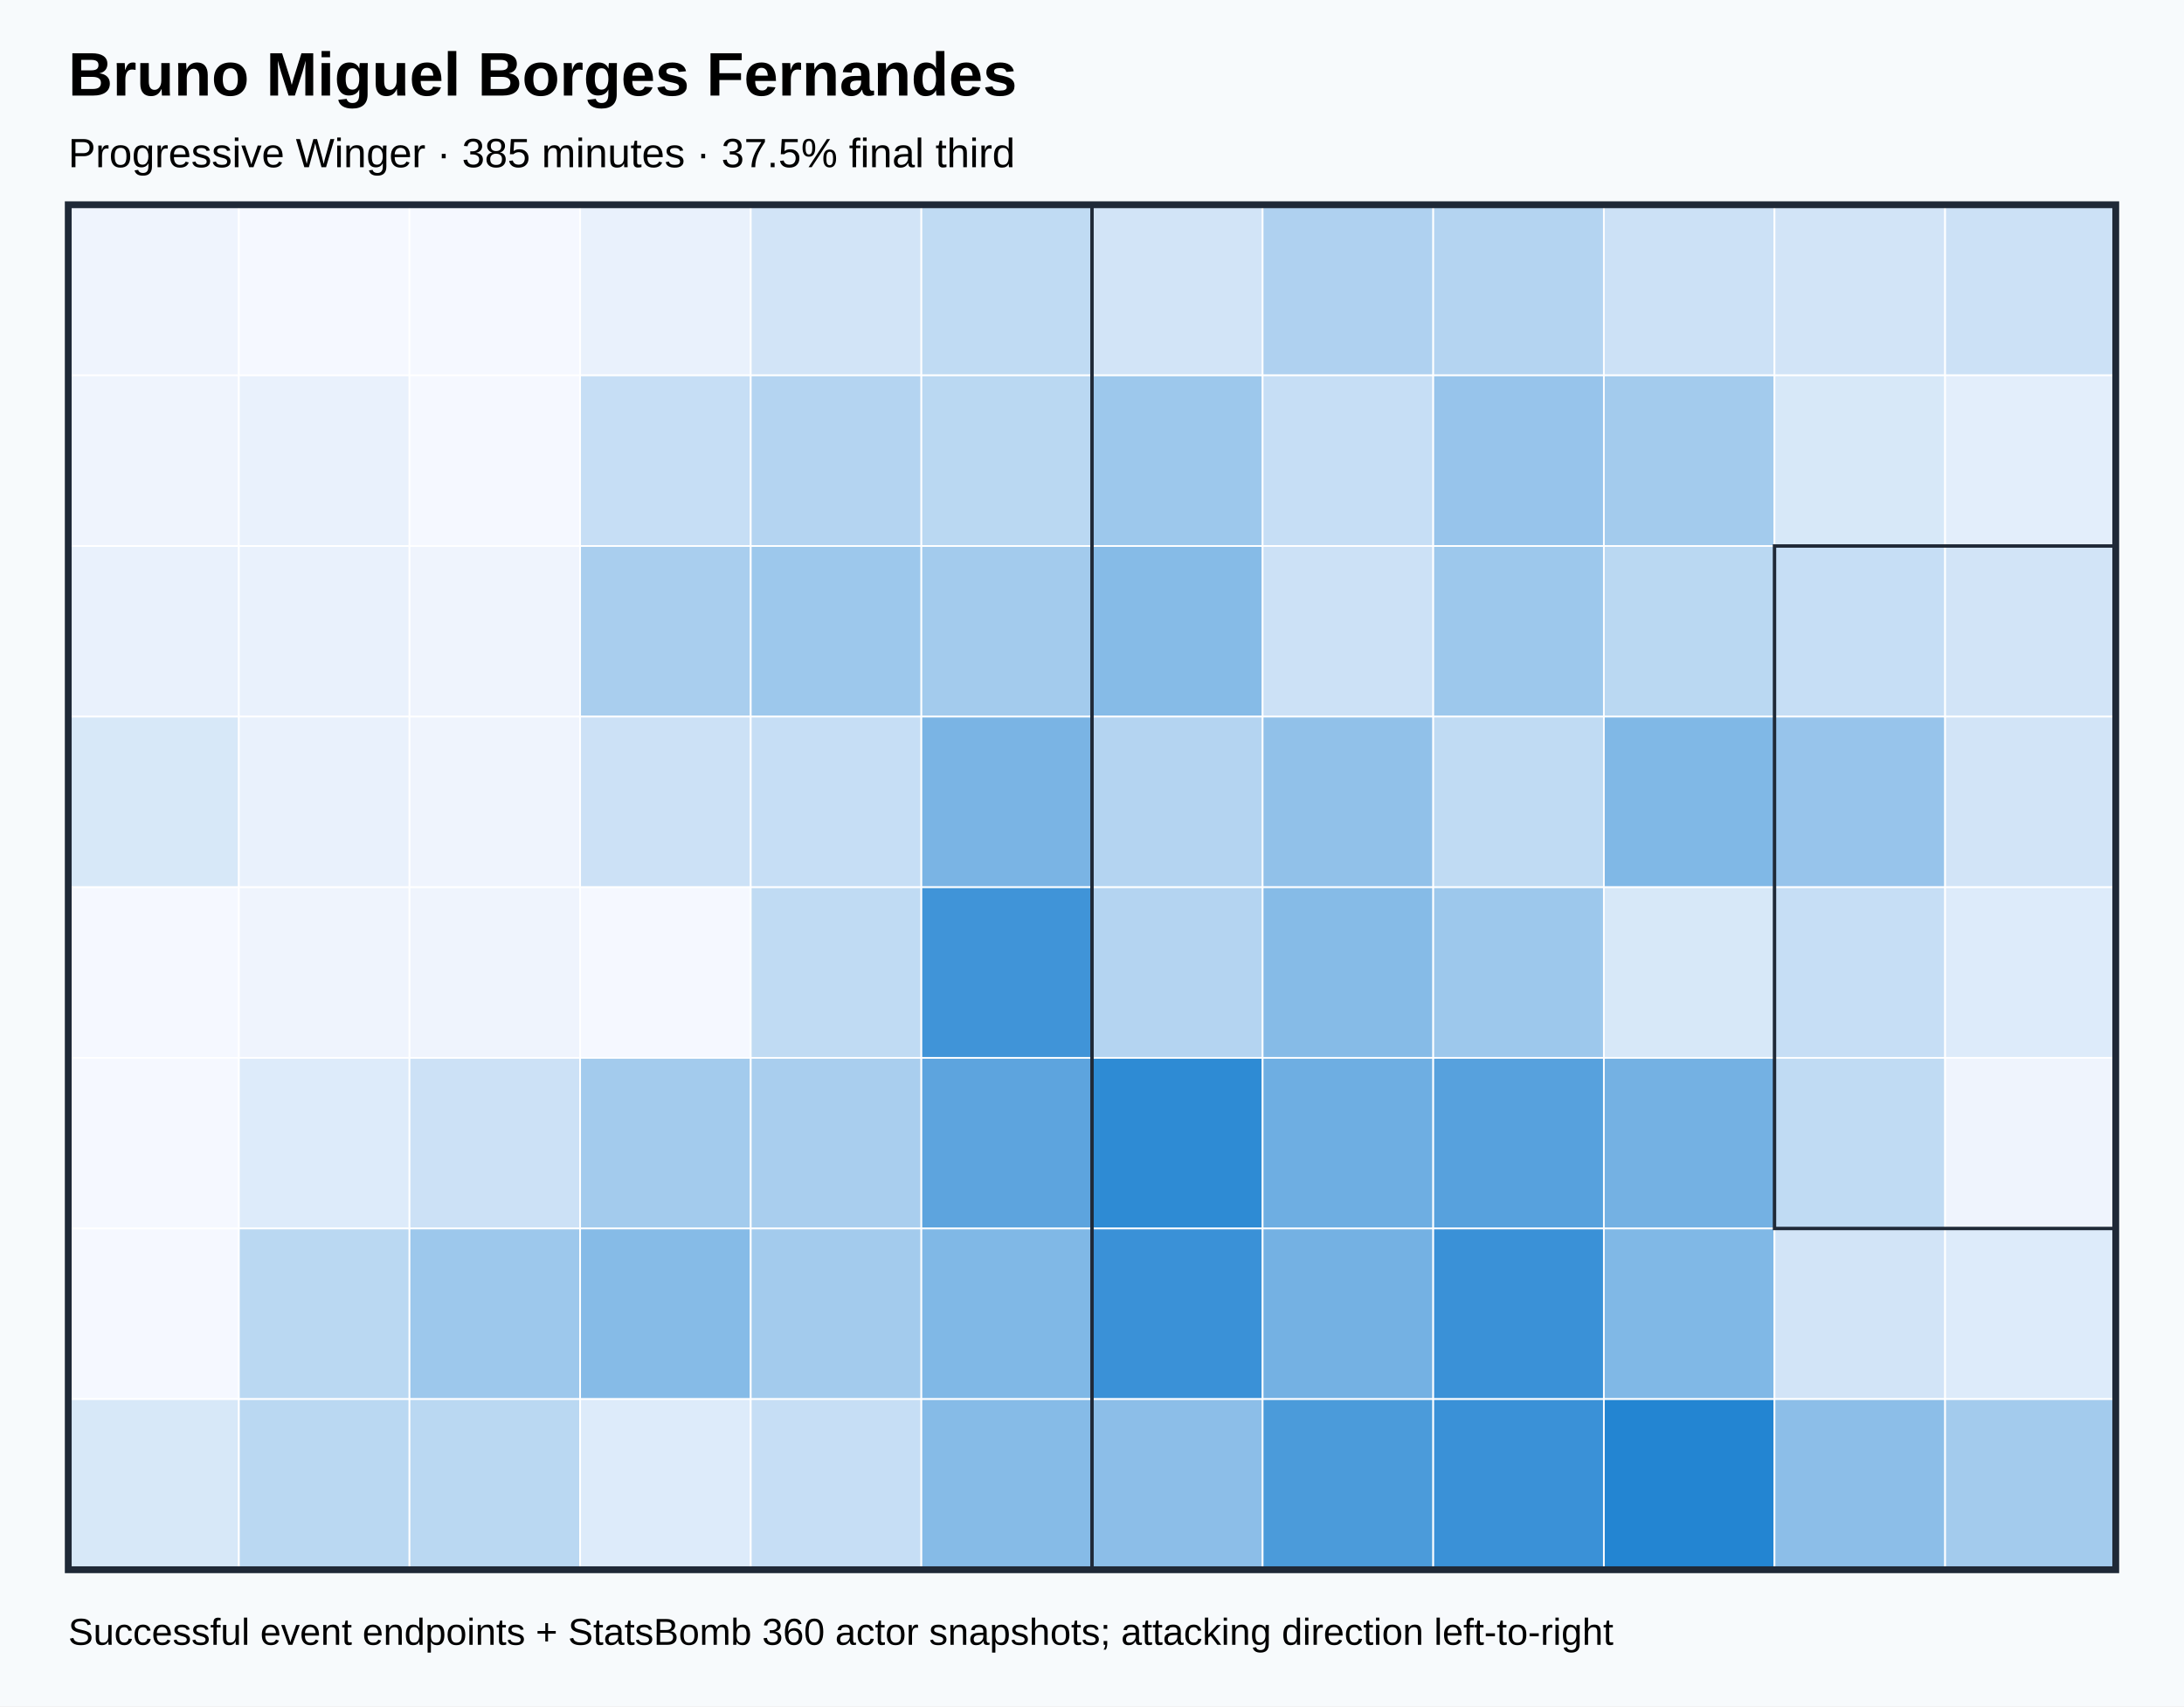
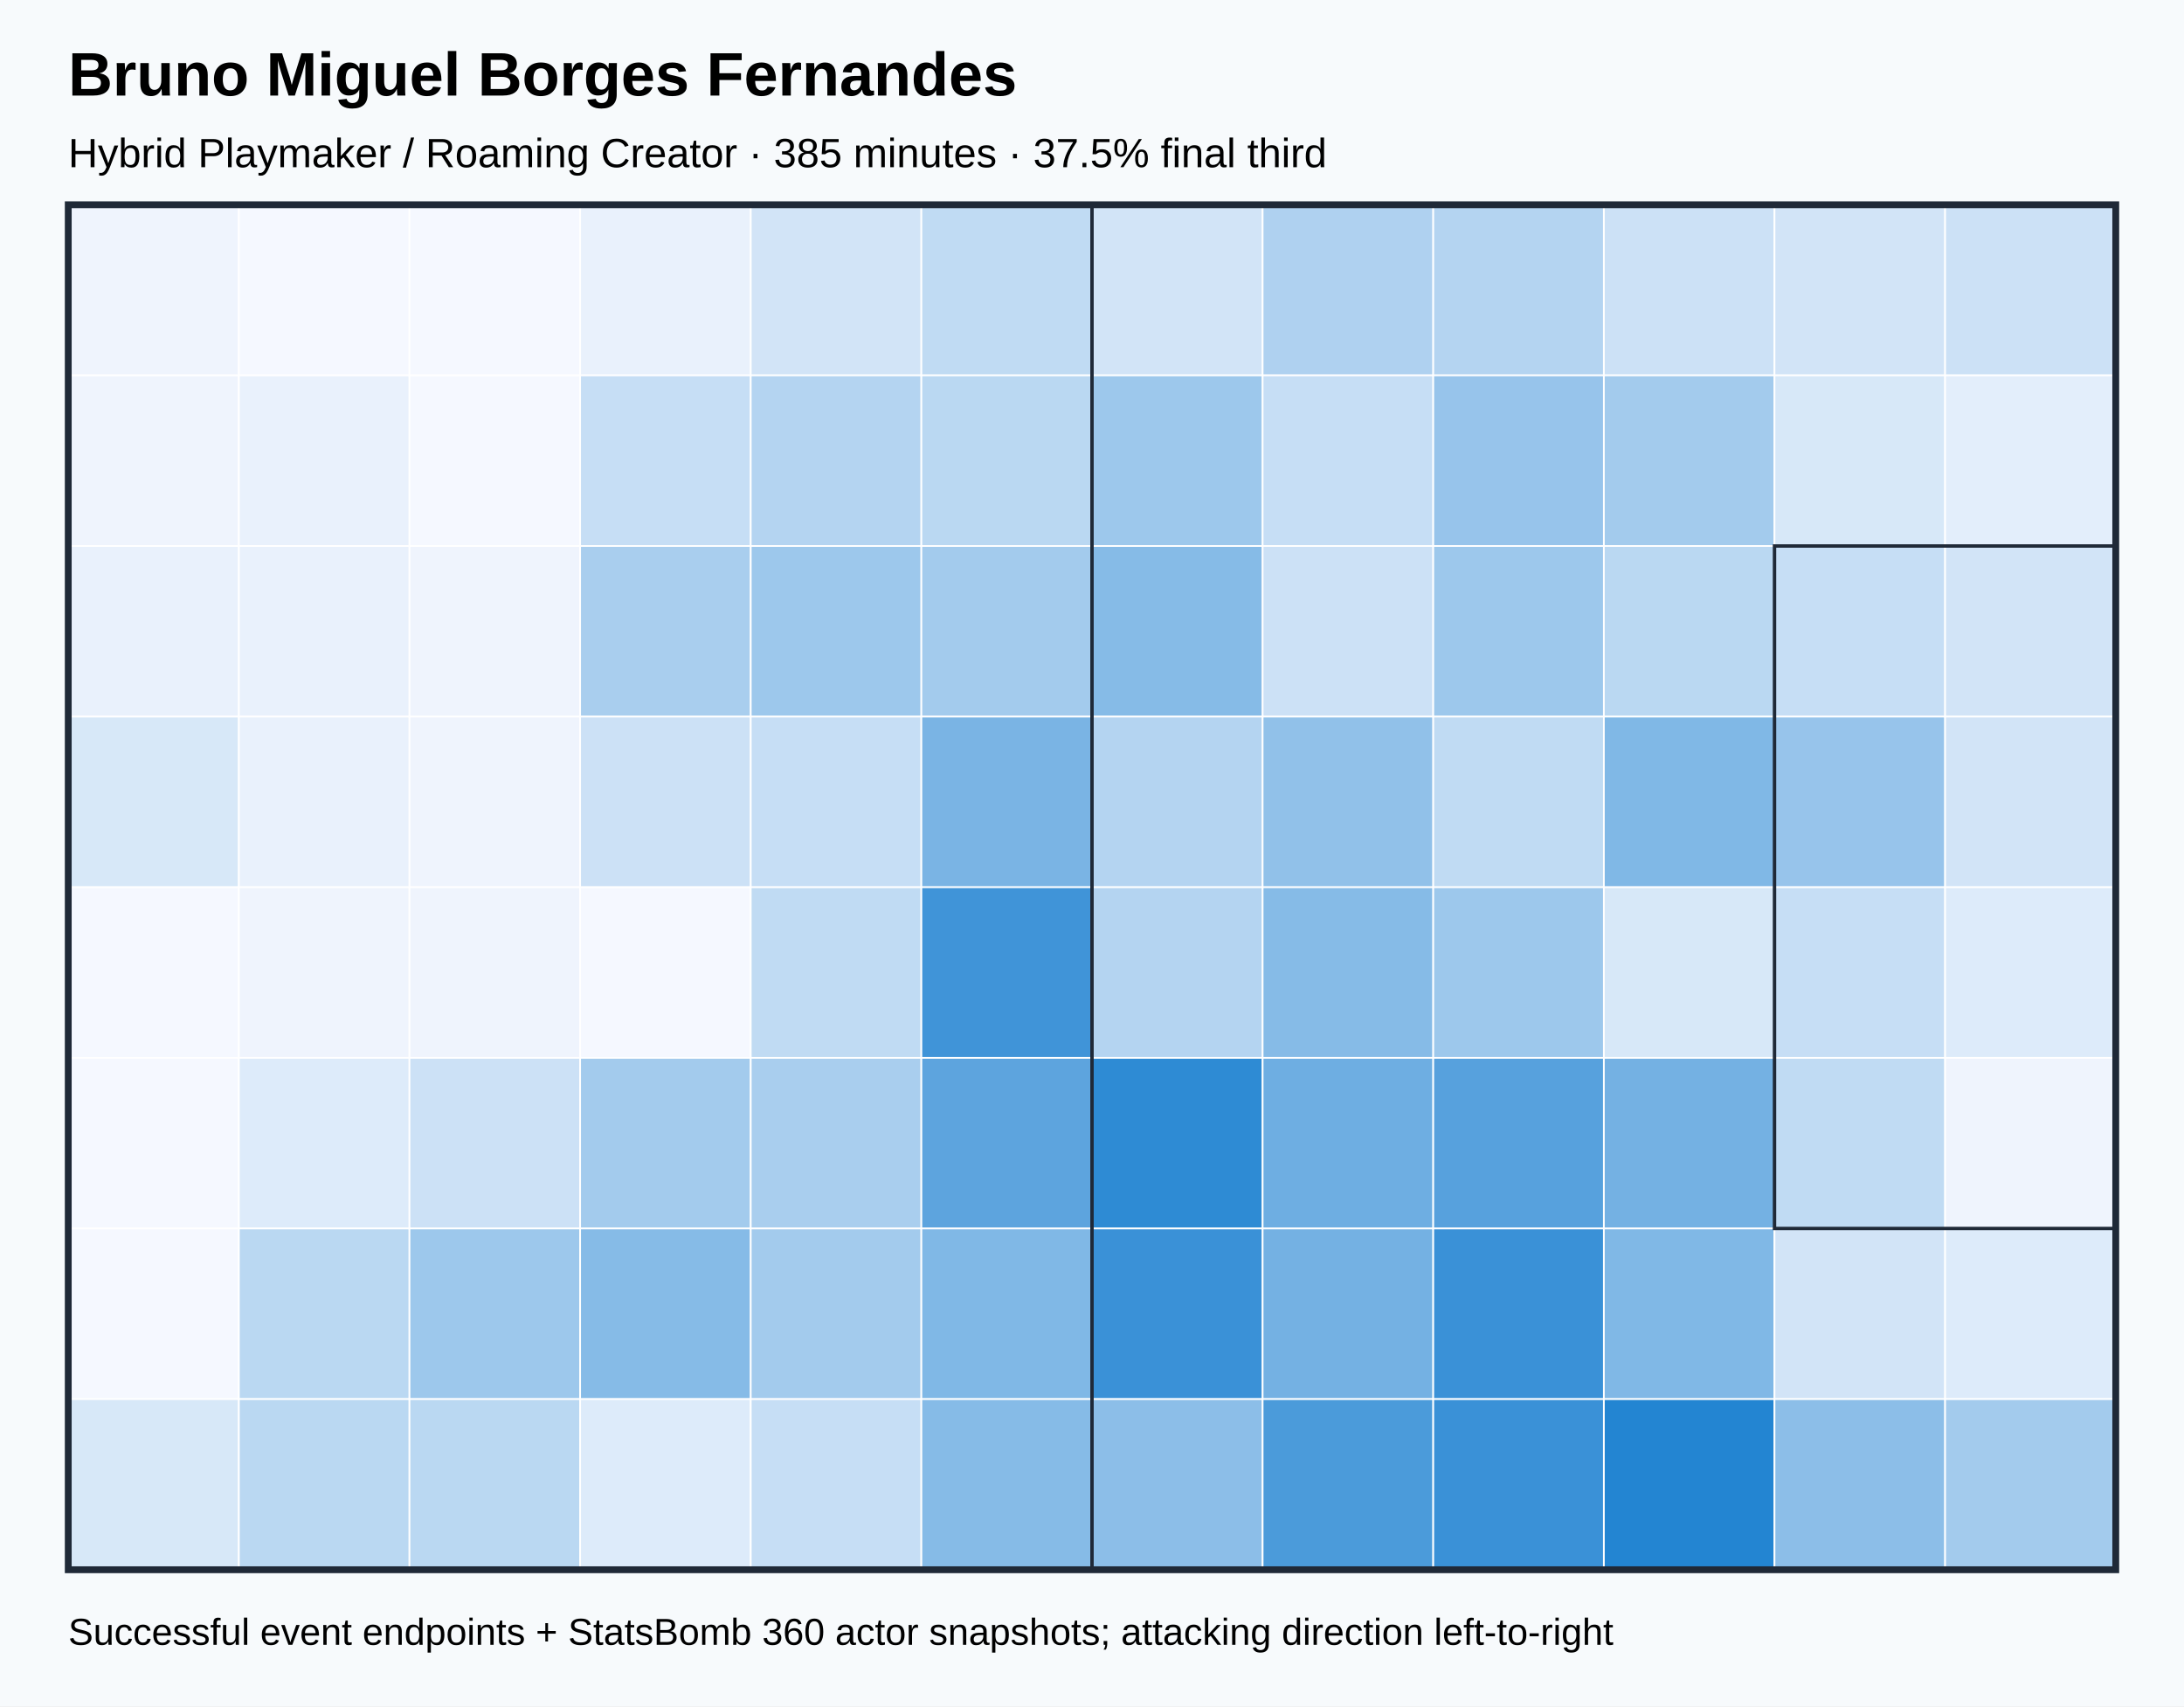
<svg xmlns="http://www.w3.org/2000/svg" width="640" height="500" viewBox="0 0 640 500" role="img">
  <rect width="640" height="500" fill="#f7fafc" />
  <text x="20" y="28" font-family="Arial" font-size="18" font-weight="700">Bruno Miguel Borges Fernandes</text>
-   <text x="20" y="49" font-family="Arial" font-size="12">Progressive Winger · 385 minutes · 37.5% final third</text>
+   <text x="20" y="49" font-family="Arial" font-size="12">Hybrid Playmaker / Roaming Creator · 385 minutes · 37.5% final third</text>
  <rect x="20" y="60" width="50" height="50" fill="rgb(239,244,253)" stroke="#ffffff" stroke-width="0.5" />
  <rect x="20" y="110" width="50" height="50" fill="rgb(239,244,253)" stroke="#ffffff" stroke-width="0.5" />
  <rect x="20" y="160" width="50" height="50" fill="rgb(233,241,252)" stroke="#ffffff" stroke-width="0.5" />
  <rect x="20" y="210" width="50" height="50" fill="rgb(215,232,248)" stroke="#ffffff" stroke-width="0.5" />
  <rect x="20" y="260" width="50" height="50" fill="rgb(245,248,255)" stroke="#ffffff" stroke-width="0.5" />
  <rect x="20" y="310" width="50" height="50" fill="rgb(245,248,255)" stroke="#ffffff" stroke-width="0.5" />
  <rect x="20" y="360" width="50" height="50" fill="rgb(245,248,255)" stroke="#ffffff" stroke-width="0.5" />
  <rect x="20" y="410" width="50" height="50" fill="rgb(215,232,248)" stroke="#ffffff" stroke-width="0.5" />
  <rect x="70" y="60" width="50" height="50" fill="rgb(245,248,255)" stroke="#ffffff" stroke-width="0.5" />
  <rect x="70" y="110" width="50" height="50" fill="rgb(233,241,252)" stroke="#ffffff" stroke-width="0.5" />
  <rect x="70" y="160" width="50" height="50" fill="rgb(233,241,252)" stroke="#ffffff" stroke-width="0.5" />
  <rect x="70" y="210" width="50" height="50" fill="rgb(233,241,252)" stroke="#ffffff" stroke-width="0.5" />
  <rect x="70" y="260" width="50" height="50" fill="rgb(239,244,253)" stroke="#ffffff" stroke-width="0.5" />
  <rect x="70" y="310" width="50" height="50" fill="rgb(221,235,250)" stroke="#ffffff" stroke-width="0.5" />
  <rect x="70" y="360" width="50" height="50" fill="rgb(186,216,242)" stroke="#ffffff" stroke-width="0.5" />
  <rect x="70" y="410" width="50" height="50" fill="rgb(186,216,242)" stroke="#ffffff" stroke-width="0.5" />
  <rect x="120" y="60" width="50" height="50" fill="rgb(245,248,255)" stroke="#ffffff" stroke-width="0.5" />
  <rect x="120" y="110" width="50" height="50" fill="rgb(245,248,255)" stroke="#ffffff" stroke-width="0.5" />
  <rect x="120" y="160" width="50" height="50" fill="rgb(239,244,253)" stroke="#ffffff" stroke-width="0.5" />
  <rect x="120" y="210" width="50" height="50" fill="rgb(239,244,253)" stroke="#ffffff" stroke-width="0.5" />
  <rect x="120" y="260" width="50" height="50" fill="rgb(239,244,253)" stroke="#ffffff" stroke-width="0.5" />
  <rect x="120" y="310" width="50" height="50" fill="rgb(204,225,246)" stroke="#ffffff" stroke-width="0.5" />
  <rect x="120" y="360" width="50" height="50" fill="rgb(157,200,236)" stroke="#ffffff" stroke-width="0.5" />
  <rect x="120" y="410" width="50" height="50" fill="rgb(186,216,242)" stroke="#ffffff" stroke-width="0.5" />
  <rect x="170" y="60" width="50" height="50" fill="rgb(233,241,252)" stroke="#ffffff" stroke-width="0.5" />
  <rect x="170" y="110" width="50" height="50" fill="rgb(198,222,245)" stroke="#ffffff" stroke-width="0.5" />
  <rect x="170" y="160" width="50" height="50" fill="rgb(169,206,238)" stroke="#ffffff" stroke-width="0.5" />
  <rect x="170" y="210" width="50" height="50" fill="rgb(204,225,246)" stroke="#ffffff" stroke-width="0.5" />
  <rect x="170" y="260" width="50" height="50" fill="rgb(245,248,255)" stroke="#ffffff" stroke-width="0.5" />
  <rect x="170" y="310" width="50" height="50" fill="rgb(163,203,237)" stroke="#ffffff" stroke-width="0.5" />
  <rect x="170" y="360" width="50" height="50" fill="rgb(134,187,231)" stroke="#ffffff" stroke-width="0.5" />
  <rect x="170" y="410" width="50" height="50" fill="rgb(221,235,250)" stroke="#ffffff" stroke-width="0.5" />
  <rect x="220" y="60" width="50" height="50" fill="rgb(210,228,247)" stroke="#ffffff" stroke-width="0.5" />
  <rect x="220" y="110" width="50" height="50" fill="rgb(180,212,241)" stroke="#ffffff" stroke-width="0.5" />
  <rect x="220" y="160" width="50" height="50" fill="rgb(157,200,236)" stroke="#ffffff" stroke-width="0.5" />
  <rect x="220" y="210" width="50" height="50" fill="rgb(198,222,245)" stroke="#ffffff" stroke-width="0.5" />
  <rect x="220" y="260" width="50" height="50" fill="rgb(192,219,243)" stroke="#ffffff" stroke-width="0.5" />
  <rect x="220" y="310" width="50" height="50" fill="rgb(169,206,238)" stroke="#ffffff" stroke-width="0.5" />
  <rect x="220" y="360" width="50" height="50" fill="rgb(163,203,237)" stroke="#ffffff" stroke-width="0.5" />
  <rect x="220" y="410" width="50" height="50" fill="rgb(198,222,245)" stroke="#ffffff" stroke-width="0.5" />
  <rect x="270" y="60" width="50" height="50" fill="rgb(192,219,243)" stroke="#ffffff" stroke-width="0.5" />
  <rect x="270" y="110" width="50" height="50" fill="rgb(186,216,242)" stroke="#ffffff" stroke-width="0.5" />
  <rect x="270" y="160" width="50" height="50" fill="rgb(163,203,237)" stroke="#ffffff" stroke-width="0.5" />
  <rect x="270" y="210" width="50" height="50" fill="rgb(122,180,228)" stroke="#ffffff" stroke-width="0.5" />
  <rect x="270" y="260" width="50" height="50" fill="rgb(64,148,216)" stroke="#ffffff" stroke-width="0.5" />
  <rect x="270" y="310" width="50" height="50" fill="rgb(93,164,222)" stroke="#ffffff" stroke-width="0.5" />
  <rect x="270" y="360" width="50" height="50" fill="rgb(128,184,230)" stroke="#ffffff" stroke-width="0.5" />
  <rect x="270" y="410" width="50" height="50" fill="rgb(134,187,231)" stroke="#ffffff" stroke-width="0.5" />
  <rect x="320" y="60" width="50" height="50" fill="rgb(210,228,247)" stroke="#ffffff" stroke-width="0.5" />
  <rect x="320" y="110" width="50" height="50" fill="rgb(157,200,236)" stroke="#ffffff" stroke-width="0.5" />
  <rect x="320" y="160" width="50" height="50" fill="rgb(134,187,231)" stroke="#ffffff" stroke-width="0.5" />
  <rect x="320" y="210" width="50" height="50" fill="rgb(180,212,241)" stroke="#ffffff" stroke-width="0.5" />
  <rect x="320" y="260" width="50" height="50" fill="rgb(180,212,241)" stroke="#ffffff" stroke-width="0.5" />
  <rect x="320" y="310" width="50" height="50" fill="rgb(46,139,212)" stroke="#ffffff" stroke-width="0.5" />
  <rect x="320" y="360" width="50" height="50" fill="rgb(58,145,215)" stroke="#ffffff" stroke-width="0.5" />
  <rect x="320" y="410" width="50" height="50" fill="rgb(140,190,232)" stroke="#ffffff" stroke-width="0.5" />
  <rect x="370" y="60" width="50" height="50" fill="rgb(175,209,240)" stroke="#ffffff" stroke-width="0.5" />
  <rect x="370" y="110" width="50" height="50" fill="rgb(198,222,245)" stroke="#ffffff" stroke-width="0.5" />
  <rect x="370" y="160" width="50" height="50" fill="rgb(204,225,246)" stroke="#ffffff" stroke-width="0.5" />
  <rect x="370" y="210" width="50" height="50" fill="rgb(145,193,233)" stroke="#ffffff" stroke-width="0.5" />
  <rect x="370" y="260" width="50" height="50" fill="rgb(134,187,231)" stroke="#ffffff" stroke-width="0.5" />
  <rect x="370" y="310" width="50" height="50" fill="rgb(110,174,226)" stroke="#ffffff" stroke-width="0.5" />
  <rect x="370" y="360" width="50" height="50" fill="rgb(116,177,227)" stroke="#ffffff" stroke-width="0.5" />
  <rect x="370" y="410" width="50" height="50" fill="rgb(75,155,218)" stroke="#ffffff" stroke-width="0.5" />
  <rect x="420" y="60" width="50" height="50" fill="rgb(180,212,241)" stroke="#ffffff" stroke-width="0.5" />
  <rect x="420" y="110" width="50" height="50" fill="rgb(151,196,235)" stroke="#ffffff" stroke-width="0.5" />
  <rect x="420" y="160" width="50" height="50" fill="rgb(157,200,236)" stroke="#ffffff" stroke-width="0.5" />
  <rect x="420" y="210" width="50" height="50" fill="rgb(192,219,243)" stroke="#ffffff" stroke-width="0.5" />
  <rect x="420" y="260" width="50" height="50" fill="rgb(157,200,236)" stroke="#ffffff" stroke-width="0.5" />
  <rect x="420" y="310" width="50" height="50" fill="rgb(87,161,221)" stroke="#ffffff" stroke-width="0.5" />
  <rect x="420" y="360" width="50" height="50" fill="rgb(58,145,215)" stroke="#ffffff" stroke-width="0.5" />
  <rect x="420" y="410" width="50" height="50" fill="rgb(58,145,215)" stroke="#ffffff" stroke-width="0.5" />
  <rect x="470" y="60" width="50" height="50" fill="rgb(204,225,246)" stroke="#ffffff" stroke-width="0.5" />
  <rect x="470" y="110" width="50" height="50" fill="rgb(163,203,237)" stroke="#ffffff" stroke-width="0.5" />
  <rect x="470" y="160" width="50" height="50" fill="rgb(186,216,242)" stroke="#ffffff" stroke-width="0.5" />
  <rect x="470" y="210" width="50" height="50" fill="rgb(128,184,230)" stroke="#ffffff" stroke-width="0.5" />
  <rect x="470" y="260" width="50" height="50" fill="rgb(215,232,248)" stroke="#ffffff" stroke-width="0.5" />
  <rect x="470" y="310" width="50" height="50" fill="rgb(116,177,227)" stroke="#ffffff" stroke-width="0.5" />
  <rect x="470" y="360" width="50" height="50" fill="rgb(128,184,230)" stroke="#ffffff" stroke-width="0.5" />
  <rect x="470" y="410" width="50" height="50" fill="rgb(35,133,210)" stroke="#ffffff" stroke-width="0.5" />
  <rect x="520" y="60" width="50" height="50" fill="rgb(210,228,247)" stroke="#ffffff" stroke-width="0.5" />
  <rect x="520" y="110" width="50" height="50" fill="rgb(215,232,248)" stroke="#ffffff" stroke-width="0.5" />
  <rect x="520" y="160" width="50" height="50" fill="rgb(198,222,245)" stroke="#ffffff" stroke-width="0.5" />
  <rect x="520" y="210" width="50" height="50" fill="rgb(151,196,235)" stroke="#ffffff" stroke-width="0.5" />
  <rect x="520" y="260" width="50" height="50" fill="rgb(198,222,245)" stroke="#ffffff" stroke-width="0.5" />
  <rect x="520" y="310" width="50" height="50" fill="rgb(192,219,243)" stroke="#ffffff" stroke-width="0.5" />
  <rect x="520" y="360" width="50" height="50" fill="rgb(210,228,247)" stroke="#ffffff" stroke-width="0.5" />
  <rect x="520" y="410" width="50" height="50" fill="rgb(140,190,232)" stroke="#ffffff" stroke-width="0.5" />
  <rect x="570" y="60" width="50" height="50" fill="rgb(204,225,246)" stroke="#ffffff" stroke-width="0.5" />
  <rect x="570" y="110" width="50" height="50" fill="rgb(227,238,251)" stroke="#ffffff" stroke-width="0.5" />
  <rect x="570" y="160" width="50" height="50" fill="rgb(210,228,247)" stroke="#ffffff" stroke-width="0.5" />
  <rect x="570" y="210" width="50" height="50" fill="rgb(210,228,247)" stroke="#ffffff" stroke-width="0.5" />
  <rect x="570" y="260" width="50" height="50" fill="rgb(221,235,250)" stroke="#ffffff" stroke-width="0.5" />
  <rect x="570" y="310" width="50" height="50" fill="rgb(239,244,253)" stroke="#ffffff" stroke-width="0.5" />
  <rect x="570" y="360" width="50" height="50" fill="rgb(221,235,250)" stroke="#ffffff" stroke-width="0.5" />
  <rect x="570" y="410" width="50" height="50" fill="rgb(163,203,237)" stroke="#ffffff" stroke-width="0.5" />
  <rect x="20" y="60" width="600" height="400" fill="none" stroke="#1f2937" stroke-width="2" />
  <line x1="320" y1="60" x2="320" y2="460" stroke="#1f2937" stroke-width="1" />
  <rect x="520" y="160" width="100" height="200" fill="none" stroke="#1f2937" />
  <text x="20" y="482" font-family="Arial" font-size="11">Successful event endpoints + StatsBomb 360 actor snapshots; attacking direction left-to-right</text>
</svg>
